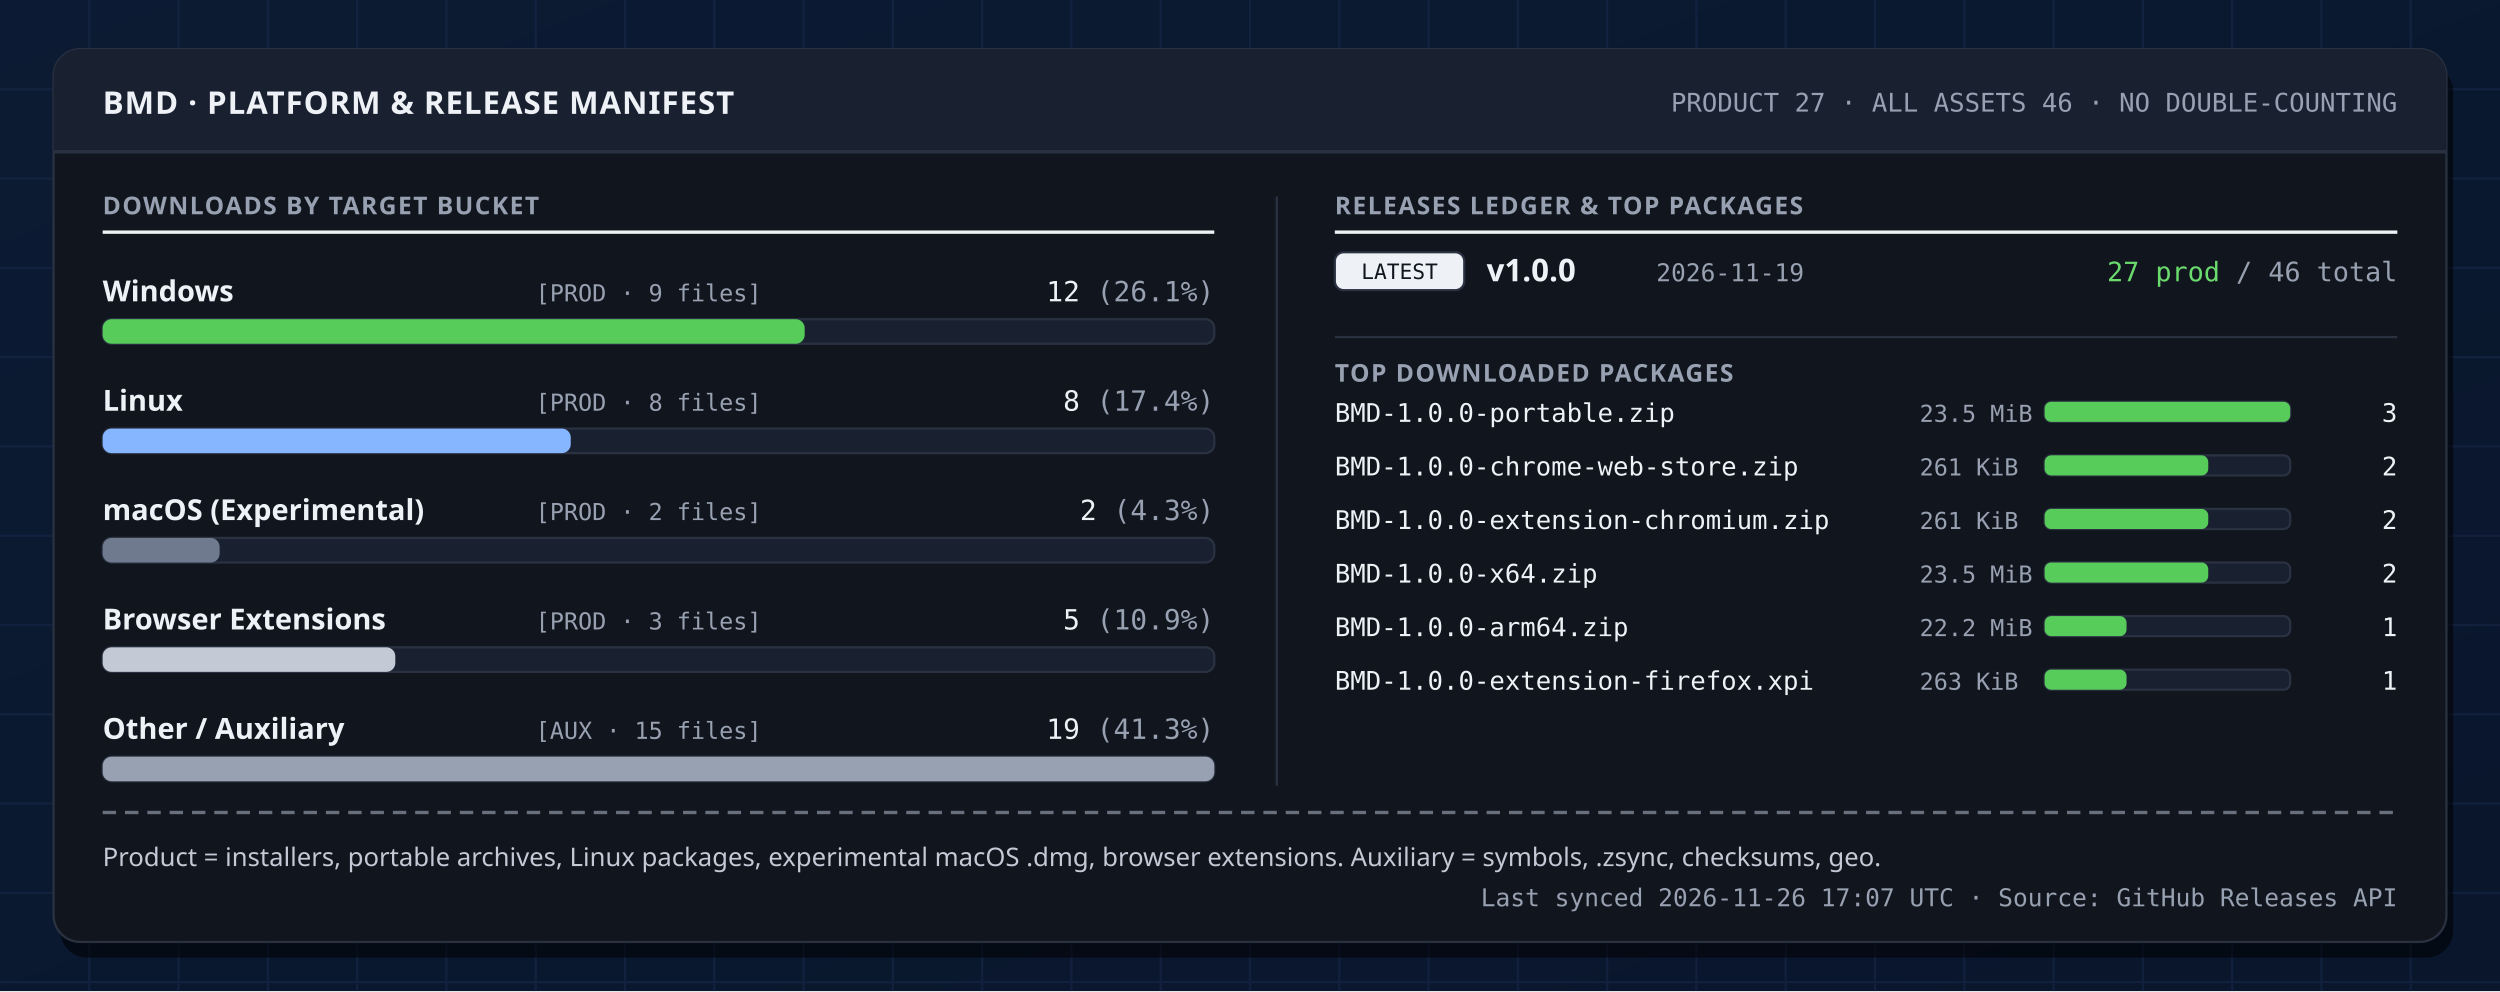
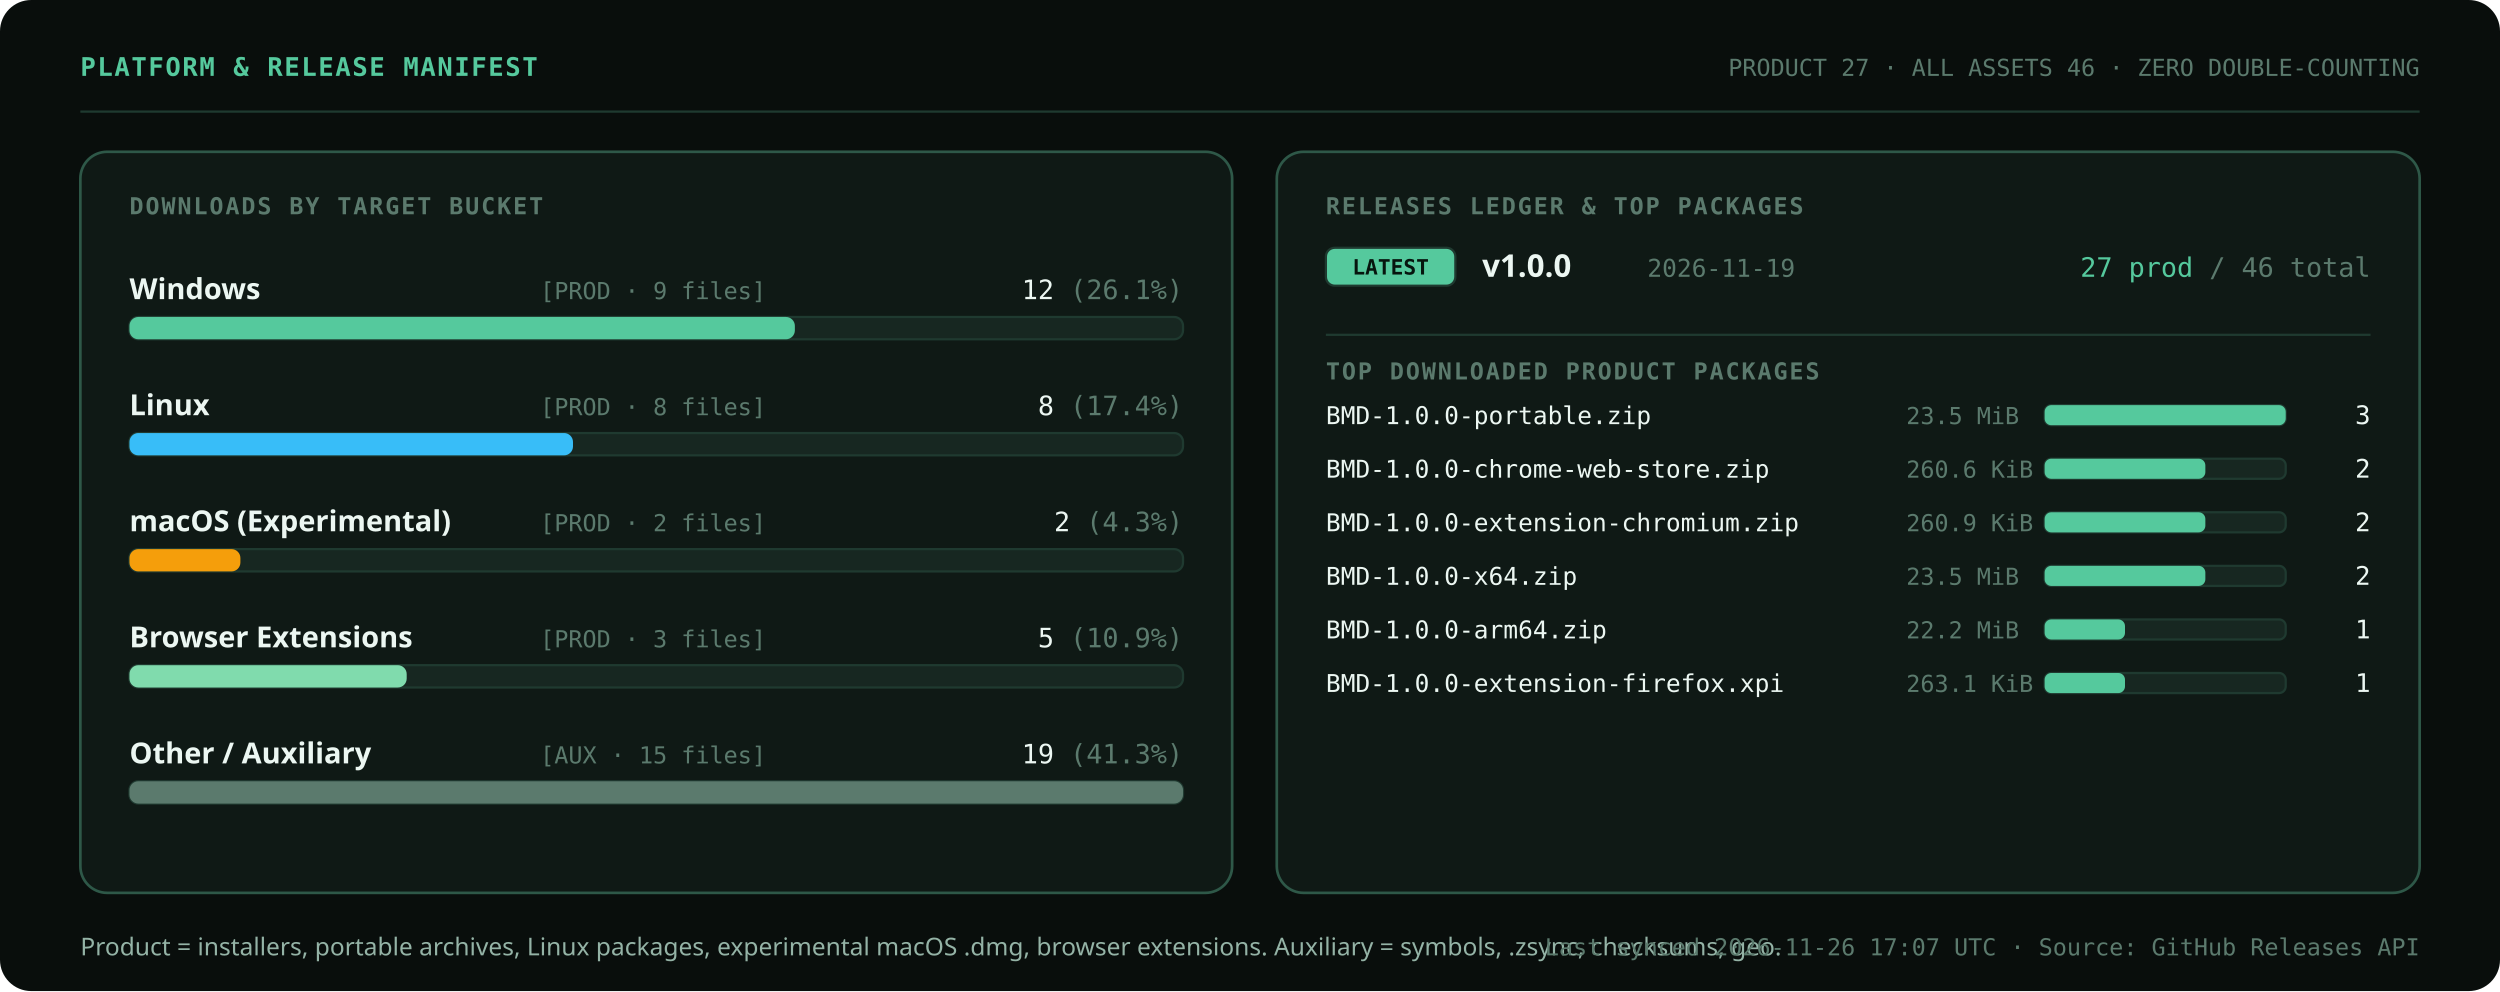
<svg xmlns="http://www.w3.org/2000/svg" width="1120" height="444" viewBox="0 0 1120 444" role="img" aria-labelledby="svg-title svg-desc">
-   <defs>
-     <linearGradient id="boardGrad" x1="0" y1="0" x2="1" y2="1">
-       <stop offset="0%" stop-color="#0c1a33" />
-       <stop offset="100%" stop-color="#081226" />
-     </linearGradient>
-   </defs>
  <style>
-     .t-disp { font-family: 'Space Grotesk', 'Segoe UI', system-ui, sans-serif; font-weight: 800; font-variant-numeric: tabular-nums; }
-     .t-band { font-family: 'Space Grotesk', 'Segoe UI', system-ui, sans-serif; font-weight: 800; letter-spacing: 0.03em; }
-     .t-lbl { font-family: 'Space Grotesk', 'Segoe UI', system-ui, sans-serif; font-weight: 700; font-size: 11px; letter-spacing: 0.06em; text-transform: uppercase; fill: #98a1b1; }
-     .t-val { font-family: 'Space Grotesk', 'Segoe UI', system-ui, sans-serif; font-weight: 800; font-variant-numeric: tabular-nums; fill: #eef1f6; }
-     .t-body { font-family: 'IBM Plex Sans', 'Segoe UI', system-ui, sans-serif; font-weight: 400; font-variant-numeric: tabular-nums; fill: #c3cad6; }
-     .t-strong { font-family: 'IBM Plex Sans', 'Segoe UI', system-ui, sans-serif; font-weight: 600; font-variant-numeric: tabular-nums; fill: #eef1f6; }
-     .t-mono { font-family: 'IBM Plex Mono', 'Cascadia Mono', Consolas, monospace; font-variant-numeric: tabular-nums; }
-     .t-stamp { font-family: 'Space Grotesk', 'Segoe UI', system-ui, sans-serif; font-weight: 800; letter-spacing: 0.08em; }
+     .t-disp { font-family: 'Space Grotesk', 'Segoe UI', system-ui, -apple-system, sans-serif; font-weight: 700; font-variant-numeric: tabular-nums; }
+     .t-lbl { font-family: 'IBM Plex Mono', 'Cascadia Mono', Consolas, ui-monospace, monospace; font-weight: 600; font-size: 10.5px; letter-spacing: 0.08em; text-transform: uppercase; fill: #5B7A6D; }
+     .t-val { font-family: 'Space Grotesk', 'Segoe UI', system-ui, -apple-system, sans-serif; font-weight: 700; font-variant-numeric: tabular-nums; fill: #ECF7F2; }
+     .t-body { font-family: 'IBM Plex Sans', 'Segoe UI', system-ui, -apple-system, sans-serif; font-weight: 400; font-variant-numeric: tabular-nums; fill: #94B3A6; }
+     .t-strong { font-family: 'IBM Plex Sans', 'Segoe UI', system-ui, -apple-system, sans-serif; font-weight: 600; font-variant-numeric: tabular-nums; fill: #ECF7F2; }
+     .t-mono { font-family: 'IBM Plex Mono', 'Cascadia Mono', Consolas, ui-monospace, monospace; font-variant-numeric: tabular-nums; }
    
-     @keyframes pulseDot {
+     @keyframes pulseBeacon {
      0%, 100% { opacity: 1; transform: scale(1); }
-       50% { opacity: 0.45; transform: scale(0.84); }
+       50% { opacity: 0.45; transform: scale(0.82); }
    }
-     @keyframes scanSweep {
-       0% { transform: translateX(0px); opacity: 0.25; }
-       50% { opacity: 0.9; }
-       100% { transform: translateX(350px); opacity: 0.25; }
+     @keyframes radarSweep {
+       0% { transform: scale(0.28); opacity: 0.55; }
+       100% { transform: scale(1.0); opacity: 0; }
+     }
+     @keyframes orbitSlow {
+       0% { transform: rotate(0deg); }
+       100% { transform: rotate(360deg); }
+     }
+     @keyframes scanTick {
+       0% { transform: translateX(0px); opacity: 0.35; }
+       50% { opacity: 0.95; }
+       100% { transform: translateX(340px); opacity: 0.35; }
    }
    @keyframes barGrow {
      0% { transform: scaleX(0.01); }
      100% { transform: scaleX(1); }
    }
-     .pulse-dot { transform-box: fill-box; transform-origin: center; animation: pulseDot 2.8s ease-in-out infinite; }
-     .scan-tick { animation: scanSweep 4.2s ease-in-out infinite alternate; }
+     .pulse-dot { transform-box: fill-box; transform-origin: center; animation: pulseBeacon 2.8s ease-in-out infinite; }
+     .radar-ring { transform-box: fill-box; transform-origin: center; animation: radarSweep 4.8s ease-out infinite; }
+     .orbit-spin { animation: orbitSlow 28s linear infinite; }
+     .scan-tick { animation: scanTick 4.5s ease-in-out infinite alternate; }
    .bar-grow { transform-box: fill-box; transform-origin: left center; animation: barGrow 0.85s cubic-bezier(0.16, 1, 0.3, 1) backwards; }
    @media (prefers-reduced-motion: reduce) {
-       .pulse-dot, .scan-tick, .bar-grow { animation: none !important; transform: none !important; }
+       .pulse-dot, .radar-ring, .orbit-spin, .scan-tick, .bar-grow { animation: none !important; transform: none !important; }
    }
  </style>
-   <rect width="1120" height="444" fill="#0c1a33" />
-   <rect width="1120" height="444" fill="url(#boardGrad)" opacity="0.55" />
-   <g stroke="#1c2e52" stroke-width="1" opacity="0.42">
-     <line x1="40" y1="0" x2="40" y2="444" />
-     <line x1="80" y1="0" x2="80" y2="444" />
-     <line x1="120" y1="0" x2="120" y2="444" />
-     <line x1="160" y1="0" x2="160" y2="444" />
-     <line x1="200" y1="0" x2="200" y2="444" />
-     <line x1="240" y1="0" x2="240" y2="444" />
-     <line x1="280" y1="0" x2="280" y2="444" />
-     <line x1="320" y1="0" x2="320" y2="444" />
-     <line x1="360" y1="0" x2="360" y2="444" />
-     <line x1="400" y1="0" x2="400" y2="444" />
-     <line x1="440" y1="0" x2="440" y2="444" />
-     <line x1="480" y1="0" x2="480" y2="444" />
-     <line x1="520" y1="0" x2="520" y2="444" />
-     <line x1="560" y1="0" x2="560" y2="444" />
-     <line x1="600" y1="0" x2="600" y2="444" />
-     <line x1="640" y1="0" x2="640" y2="444" />
-     <line x1="680" y1="0" x2="680" y2="444" />
-     <line x1="720" y1="0" x2="720" y2="444" />
-     <line x1="760" y1="0" x2="760" y2="444" />
-     <line x1="800" y1="0" x2="800" y2="444" />
-     <line x1="840" y1="0" x2="840" y2="444" />
-     <line x1="880" y1="0" x2="880" y2="444" />
-     <line x1="920" y1="0" x2="920" y2="444" />
-     <line x1="960" y1="0" x2="960" y2="444" />
-     <line x1="1000" y1="0" x2="1000" y2="444" />
-     <line x1="1040" y1="0" x2="1040" y2="444" />
-     <line x1="1080" y1="0" x2="1080" y2="444" />
-     <line x1="0" y1="40" x2="1120" y2="40" />
-     <line x1="0" y1="80" x2="1120" y2="80" />
-     <line x1="0" y1="120" x2="1120" y2="120" />
-     <line x1="0" y1="160" x2="1120" y2="160" />
-     <line x1="0" y1="200" x2="1120" y2="200" />
-     <line x1="0" y1="240" x2="1120" y2="240" />
-     <line x1="0" y1="280" x2="1120" y2="280" />
-     <line x1="0" y1="320" x2="1120" y2="320" />
-     <line x1="0" y1="360" x2="1120" y2="360" />
-     <line x1="0" y1="400" x2="1120" y2="400" />
-     <line x1="0" y1="440" x2="1120" y2="440" />
-   </g>
-   <rect x="27" y="29" width="1072" height="400" rx="12" fill="#000000" opacity="0.55" />
-   <rect x="24" y="22" width="1072" height="400" rx="12" fill="#11151d" stroke="#2a3242" stroke-width="1" />
-   <path d="M24,34 a12,12 0 0 1 12,-12 h1048 a12,12 0 0 1 12,12 v34 h-1072 z" fill="#192030" />
-   <line x1="24" y1="68" x2="1096" y2="68" stroke="#2a3242" stroke-width="1.5" />
-   <text x="46" y="51" class="t-band" font-size="14" fill="#eef1f6">BMD · PLATFORM &amp; RELEASE MANIFEST</text>
-   <text x="1074" y="50" class="t-mono" font-size="11.5" text-anchor="end" fill="#98a1b1">PRODUCT 27  ·  ALL ASSETS 46  ·  NO DOUBLE-COUNTING</text>
-   <text x="46" y="96" class="t-lbl">DOWNLOADS BY TARGET BUCKET</text>
-   <line x1="46" y1="104" x2="544" y2="104" stroke="#eef1f6" stroke-width="1.5" />
-   <text x="46" y="135" class="t-strong" font-size="13">Windows</text>
-   <text x="240" y="135" class="t-mono" font-size="10.5" fill="#98a1b1">[PROD · 9 files]</text>
-   <text x="544" y="135" class="t-mono" font-size="12.5" text-anchor="end" fill="#eef1f6">12 <tspan fill="#98a1b1">(26.1%)</tspan>
+   <rect width="1120" height="444" rx="14" fill="#090E0C" />
+   <text x="36" y="34" class="t-mono" font-size="11.5" font-weight="600" letter-spacing="0.06em" fill="#55C99D">PLATFORM &amp; RELEASE MANIFEST</text>
+   <text x="1084" y="34" class="t-mono" font-size="10.5" text-anchor="end" fill="#5B7A6D">PRODUCT 27  ·  ALL ASSETS 46  ·  ZERO DOUBLE-COUNTING</text>
+   <line x1="36" y1="50" x2="1084" y2="50" stroke="#1F3A30" stroke-width="1" />
+   <rect x="36" y="68" width="516" height="332" rx="12" fill="#0F1915" stroke="#2E5848" stroke-width="1.2" />
+   <text x="58" y="96" class="t-lbl">DOWNLOADS BY TARGET BUCKET</text>
+   <text x="58" y="134" class="t-strong" font-size="13">Windows</text>
+   <text x="242" y="134" class="t-mono" font-size="10.5" fill="#5B7A6D">[PROD · 9 files]</text>
+   <text x="530" y="134" class="t-mono" font-size="12" text-anchor="end" fill="#ECF7F2">12 <tspan fill="#5B7A6D">(26.1%)</tspan>
  </text>
-   <rect x="46" y="143" width="498" height="11" rx="4" fill="#192030" stroke="#2a3242" stroke-width="1" />
-   <rect x="46.0" y="143.0" width="314.5" height="11.0" rx="4" fill="#57cc5a" class="bar-grow" />
-   <text x="46" y="184" class="t-strong" font-size="13">Linux</text>
-   <text x="240" y="184" class="t-mono" font-size="10.5" fill="#98a1b1">[PROD · 8 files]</text>
-   <text x="544" y="184" class="t-mono" font-size="12.5" text-anchor="end" fill="#eef1f6">8 <tspan fill="#98a1b1">(17.4%)</tspan>
+   <rect x="58" y="142" width="472" height="10" rx="4" fill="#172721" stroke="#1F3A30" stroke-width="1" />
+   <rect x="58.0" y="142.0" width="298.1" height="10.0" rx="4" fill="#55C99D" class="bar-grow" />
+   <text x="58" y="186" class="t-strong" font-size="13">Linux</text>
+   <text x="242" y="186" class="t-mono" font-size="10.5" fill="#5B7A6D">[PROD · 8 files]</text>
+   <text x="530" y="186" class="t-mono" font-size="12" text-anchor="end" fill="#ECF7F2">8 <tspan fill="#5B7A6D">(17.4%)</tspan>
  </text>
-   <rect x="46" y="192" width="498" height="11" rx="4" fill="#192030" stroke="#2a3242" stroke-width="1" />
-   <rect x="46.0" y="192.0" width="209.7" height="11.0" rx="4" fill="#86b6ff" class="bar-grow" style="animation-delay: 0.10s;" />
-   <text x="46" y="233" class="t-strong" font-size="13">macOS (Experimental)</text>
-   <text x="240" y="233" class="t-mono" font-size="10.5" fill="#98a1b1">[PROD · 2 files]</text>
-   <text x="544" y="233" class="t-mono" font-size="12.5" text-anchor="end" fill="#eef1f6">2 <tspan fill="#98a1b1">(4.3%)</tspan>
+   <rect x="58" y="194" width="472" height="10" rx="4" fill="#172721" stroke="#1F3A30" stroke-width="1" />
+   <rect x="58.0" y="194.0" width="198.7" height="10.0" rx="4" fill="#38BDF8" class="bar-grow" style="animation-delay: 0.10s;" />
+   <text x="58" y="238" class="t-strong" font-size="13">macOS (Experimental)</text>
+   <text x="242" y="238" class="t-mono" font-size="10.5" fill="#5B7A6D">[PROD · 2 files]</text>
+   <text x="530" y="238" class="t-mono" font-size="12" text-anchor="end" fill="#ECF7F2">2 <tspan fill="#5B7A6D">(4.3%)</tspan>
  </text>
-   <rect x="46" y="241" width="498" height="11" rx="4" fill="#192030" stroke="#2a3242" stroke-width="1" />
-   <rect x="46.0" y="241.0" width="52.4" height="11.0" rx="4" fill="#6f7a8f" class="bar-grow" style="animation-delay: 0.20s;" />
-   <text x="46" y="282" class="t-strong" font-size="13">Browser Extensions</text>
-   <text x="240" y="282" class="t-mono" font-size="10.5" fill="#98a1b1">[PROD · 3 files]</text>
-   <text x="544" y="282" class="t-mono" font-size="12.5" text-anchor="end" fill="#eef1f6">5 <tspan fill="#98a1b1">(10.9%)</tspan>
+   <rect x="58" y="246" width="472" height="10" rx="4" fill="#172721" stroke="#1F3A30" stroke-width="1" />
+   <rect x="58.0" y="246.0" width="49.7" height="10.0" rx="4" fill="#F59E0B" class="bar-grow" style="animation-delay: 0.20s;" />
+   <text x="58" y="290" class="t-strong" font-size="13">Browser Extensions</text>
+   <text x="242" y="290" class="t-mono" font-size="10.5" fill="#5B7A6D">[PROD · 3 files]</text>
+   <text x="530" y="290" class="t-mono" font-size="12" text-anchor="end" fill="#ECF7F2">5 <tspan fill="#5B7A6D">(10.9%)</tspan>
  </text>
-   <rect x="46" y="290" width="498" height="11" rx="4" fill="#192030" stroke="#2a3242" stroke-width="1" />
-   <rect x="46.0" y="290.0" width="131.1" height="11.0" rx="4" fill="#c3cad6" class="bar-grow" style="animation-delay: 0.30s;" />
-   <text x="46" y="331" class="t-strong" font-size="13">Other / Auxiliary</text>
-   <text x="240" y="331" class="t-mono" font-size="10.5" fill="#98a1b1">[AUX · 15 files]</text>
-   <text x="544" y="331" class="t-mono" font-size="12.5" text-anchor="end" fill="#eef1f6">19 <tspan fill="#98a1b1">(41.3%)</tspan>
+   <rect x="58" y="298" width="472" height="10" rx="4" fill="#172721" stroke="#1F3A30" stroke-width="1" />
+   <rect x="58.0" y="298.0" width="124.2" height="10.0" rx="4" fill="#80DBAD" class="bar-grow" style="animation-delay: 0.30s;" />
+   <text x="58" y="342" class="t-strong" font-size="13">Other / Auxiliary</text>
+   <text x="242" y="342" class="t-mono" font-size="10.5" fill="#5B7A6D">[AUX · 15 files]</text>
+   <text x="530" y="342" class="t-mono" font-size="12" text-anchor="end" fill="#ECF7F2">19 <tspan fill="#5B7A6D">(41.3%)</tspan>
  </text>
-   <rect x="46" y="339" width="498" height="11" rx="4" fill="#192030" stroke="#2a3242" stroke-width="1" />
-   <rect x="46.0" y="339.0" width="498.0" height="11.0" rx="4" fill="#98a1b1" class="bar-grow" style="animation-delay: 0.40s;" />
-   <line x1="572" y1="88" x2="572" y2="352" stroke="#2a3242" stroke-width="1" />
-   <text x="598" y="96" class="t-lbl">RELEASES LEDGER &amp; TOP PACKAGES</text>
-   <line x1="598" y1="104" x2="1074" y2="104" stroke="#eef1f6" stroke-width="1.5" />
-   <rect x="598" y="113" width="58" height="17" rx="4" fill="#eef1f6" stroke="#2a3242" stroke-width="1" />
-   <text x="627" y="125" class="t-mono" font-size="9.5" text-anchor="middle" fill="#11151d">LATEST</text>
-   <text x="666" y="126" class="t-val" font-size="14">v1.0.0</text>
-   <text x="742" y="126" class="t-mono" font-size="11" fill="#98a1b1">2026-11-19</text>
-   <text x="1074" y="126" class="t-mono" font-size="12" text-anchor="end" fill="#6bdb6e">27 prod <tspan fill="#98a1b1">/ 46 total</tspan>
+   <rect x="58" y="350" width="472" height="10" rx="4" fill="#172721" stroke="#1F3A30" stroke-width="1" />
+   <rect x="58.0" y="350.0" width="472.0" height="10.0" rx="4" fill="#5B7A6D" class="bar-grow" style="animation-delay: 0.40s;" />
+   <rect x="572" y="68" width="512" height="332" rx="12" fill="#0F1915" stroke="#2E5848" stroke-width="1.2" />
+   <text x="594" y="96" class="t-lbl">RELEASES LEDGER &amp; TOP PACKAGES</text>
+   <rect x="594" y="111" width="58" height="17" rx="4" fill="#55C99D" stroke="#1F3A30" stroke-width="1" />
+   <text x="623" y="123" class="t-mono" font-size="9.5" font-weight="600" text-anchor="middle" fill="#06150E">LATEST</text>
+   <text x="664" y="124" class="t-val" font-size="14">v1.0.0</text>
+   <text x="738" y="124" class="t-mono" font-size="11" fill="#5B7A6D">2026-11-19</text>
+   <text x="1062" y="124" class="t-mono" font-size="12" text-anchor="end" fill="#55C99D">27 prod <tspan fill="#5B7A6D">/ 46 total</tspan>
  </text>
-   <line x1="598" y1="151" x2="1074" y2="151" stroke="#2a3242" stroke-width="1" />
-   <text x="598" y="171" class="t-lbl">TOP DOWNLOADED PACKAGES</text>
-   <text x="598" y="189" class="t-mono" font-size="11.5" fill="#eef1f6">BMD-1.0.0-portable.zip</text>
-   <text x="860" y="189" class="t-mono" font-size="10.5" fill="#98a1b1">23.5 MiB</text>
-   <rect x="916" y="180" width="110" height="9" rx="3" fill="#192030" stroke="#2a3242" stroke-width="1" />
-   <rect x="916.0" y="180.0" width="110.0" height="9.0" rx="3" fill="#57cc5a" class="bar-grow" />
-   <text x="1074" y="189" class="t-mono" font-size="11.5" text-anchor="end" fill="#eef1f6">3</text>
-   <text x="598" y="213" class="t-mono" font-size="11.5" fill="#eef1f6">BMD-1.0.0-chrome-web-store.zip</text>
-   <text x="860" y="213" class="t-mono" font-size="10.5" fill="#98a1b1">261 KiB</text>
-   <rect x="916" y="204" width="110" height="9" rx="3" fill="#192030" stroke="#2a3242" stroke-width="1" />
-   <rect x="916.0" y="204.0" width="73.3" height="9.0" rx="3" fill="#57cc5a" class="bar-grow" style="animation-delay: 0.08s;" />
-   <text x="1074" y="213" class="t-mono" font-size="11.5" text-anchor="end" fill="#eef1f6">2</text>
-   <text x="598" y="237" class="t-mono" font-size="11.5" fill="#eef1f6">BMD-1.0.0-extension-chromium.zip</text>
-   <text x="860" y="237" class="t-mono" font-size="10.5" fill="#98a1b1">261 KiB</text>
-   <rect x="916" y="228" width="110" height="9" rx="3" fill="#192030" stroke="#2a3242" stroke-width="1" />
-   <rect x="916.0" y="228.0" width="73.3" height="9.0" rx="3" fill="#57cc5a" class="bar-grow" style="animation-delay: 0.16s;" />
-   <text x="1074" y="237" class="t-mono" font-size="11.5" text-anchor="end" fill="#eef1f6">2</text>
-   <text x="598" y="261" class="t-mono" font-size="11.5" fill="#eef1f6">BMD-1.0.0-x64.zip</text>
-   <text x="860" y="261" class="t-mono" font-size="10.5" fill="#98a1b1">23.5 MiB</text>
-   <rect x="916" y="252" width="110" height="9" rx="3" fill="#192030" stroke="#2a3242" stroke-width="1" />
-   <rect x="916.0" y="252.0" width="73.3" height="9.0" rx="3" fill="#57cc5a" class="bar-grow" style="animation-delay: 0.24s;" />
-   <text x="1074" y="261" class="t-mono" font-size="11.5" text-anchor="end" fill="#eef1f6">2</text>
-   <text x="598" y="285" class="t-mono" font-size="11.5" fill="#eef1f6">BMD-1.0.0-arm64.zip</text>
-   <text x="860" y="285" class="t-mono" font-size="10.5" fill="#98a1b1">22.2 MiB</text>
-   <rect x="916" y="276" width="110" height="9" rx="3" fill="#192030" stroke="#2a3242" stroke-width="1" />
-   <rect x="916.0" y="276.0" width="36.7" height="9.0" rx="3" fill="#57cc5a" class="bar-grow" style="animation-delay: 0.32s;" />
-   <text x="1074" y="285" class="t-mono" font-size="11.5" text-anchor="end" fill="#eef1f6">1</text>
-   <text x="598" y="309" class="t-mono" font-size="11.5" fill="#eef1f6">BMD-1.0.0-extension-firefox.xpi</text>
-   <text x="860" y="309" class="t-mono" font-size="10.5" fill="#98a1b1">263 KiB</text>
-   <rect x="916" y="300" width="110" height="9" rx="3" fill="#192030" stroke="#2a3242" stroke-width="1" />
-   <rect x="916.0" y="300.0" width="36.7" height="9.0" rx="3" fill="#57cc5a" class="bar-grow" style="animation-delay: 0.40s;" />
-   <text x="1074" y="309" class="t-mono" font-size="11.5" text-anchor="end" fill="#eef1f6">1</text>
-   <line x1="46" y1="364" x2="1074" y2="364" stroke="#98a1b1" stroke-width="1.5" stroke-dasharray="6 4" opacity="0.65" />
-   <text x="46" y="388" class="t-body" font-size="11.5">Product = installers, portable archives, Linux packages, experimental macOS .dmg, browser extensions. Auxiliary = symbols, .zsync, checksums, geo.</text>
-   <text x="1074" y="406" class="t-mono" font-size="11" text-anchor="end" fill="#98a1b1">Last synced 2026-11-26 17:07 UTC  ·  Source: GitHub Releases API</text>
+   <line x1="594" y1="150" x2="1062" y2="150" stroke="#1F3A30" stroke-width="1" />
+   <text x="594" y="170" class="t-lbl">TOP DOWNLOADED PRODUCT PACKAGES</text>
+   <text x="594" y="190" class="t-mono" font-size="11" fill="#ECF7F2">BMD-1.0.0-portable.zip</text>
+   <text x="854" y="190" class="t-mono" font-size="10.5" fill="#5B7A6D">23.5 MiB</text>
+   <rect x="916" y="181.5" width="108" height="9" rx="3" fill="#172721" stroke="#1F3A30" stroke-width="1" />
+   <rect x="916.0" y="181.5" width="108.0" height="9.0" rx="3" fill="#55C99D" class="bar-grow" />
+   <text x="1062" y="190" class="t-mono" font-size="11.5" text-anchor="end" fill="#ECF7F2">3</text>
+   <text x="594" y="214" class="t-mono" font-size="11" fill="#ECF7F2">BMD-1.0.0-chrome-web-store.zip</text>
+   <text x="854" y="214" class="t-mono" font-size="10.5" fill="#5B7A6D">260.6 KiB</text>
+   <rect x="916" y="205.5" width="108" height="9" rx="3" fill="#172721" stroke="#1F3A30" stroke-width="1" />
+   <rect x="916.0" y="205.5" width="72.0" height="9.0" rx="3" fill="#55C99D" class="bar-grow" style="animation-delay: 0.08s;" />
+   <text x="1062" y="214" class="t-mono" font-size="11.5" text-anchor="end" fill="#ECF7F2">2</text>
+   <text x="594" y="238" class="t-mono" font-size="11" fill="#ECF7F2">BMD-1.0.0-extension-chromium.zip</text>
+   <text x="854" y="238" class="t-mono" font-size="10.5" fill="#5B7A6D">260.9 KiB</text>
+   <rect x="916" y="229.5" width="108" height="9" rx="3" fill="#172721" stroke="#1F3A30" stroke-width="1" />
+   <rect x="916.0" y="229.5" width="72.0" height="9.0" rx="3" fill="#55C99D" class="bar-grow" style="animation-delay: 0.16s;" />
+   <text x="1062" y="238" class="t-mono" font-size="11.5" text-anchor="end" fill="#ECF7F2">2</text>
+   <text x="594" y="262" class="t-mono" font-size="11" fill="#ECF7F2">BMD-1.0.0-x64.zip</text>
+   <text x="854" y="262" class="t-mono" font-size="10.5" fill="#5B7A6D">23.5 MiB</text>
+   <rect x="916" y="253.5" width="108" height="9" rx="3" fill="#172721" stroke="#1F3A30" stroke-width="1" />
+   <rect x="916.0" y="253.5" width="72.0" height="9.0" rx="3" fill="#55C99D" class="bar-grow" style="animation-delay: 0.24s;" />
+   <text x="1062" y="262" class="t-mono" font-size="11.5" text-anchor="end" fill="#ECF7F2">2</text>
+   <text x="594" y="286" class="t-mono" font-size="11" fill="#ECF7F2">BMD-1.0.0-arm64.zip</text>
+   <text x="854" y="286" class="t-mono" font-size="10.5" fill="#5B7A6D">22.2 MiB</text>
+   <rect x="916" y="277.5" width="108" height="9" rx="3" fill="#172721" stroke="#1F3A30" stroke-width="1" />
+   <rect x="916.0" y="277.5" width="36.0" height="9.0" rx="3" fill="#55C99D" class="bar-grow" style="animation-delay: 0.32s;" />
+   <text x="1062" y="286" class="t-mono" font-size="11.5" text-anchor="end" fill="#ECF7F2">1</text>
+   <text x="594" y="310" class="t-mono" font-size="11" fill="#ECF7F2">BMD-1.0.0-extension-firefox.xpi</text>
+   <text x="854" y="310" class="t-mono" font-size="10.5" fill="#5B7A6D">263.1 KiB</text>
+   <rect x="916" y="301.5" width="108" height="9" rx="3" fill="#172721" stroke="#1F3A30" stroke-width="1" />
+   <rect x="916.0" y="301.5" width="36.0" height="9.0" rx="3" fill="#55C99D" class="bar-grow" style="animation-delay: 0.40s;" />
+   <text x="1062" y="310" class="t-mono" font-size="11.5" text-anchor="end" fill="#ECF7F2">1</text>
+   <text x="36" y="428" class="t-body" font-size="11">Product = installers, portable archives, Linux packages, experimental macOS .dmg, browser extensions. Auxiliary = symbols, .zsync, checksums, geo.</text>
+   <text x="1084" y="428" class="t-mono" font-size="10.5" text-anchor="end" fill="#5B7A6D">Last synced 2026-11-26 17:07 UTC  ·  Source: GitHub Releases API</text>
</svg>
